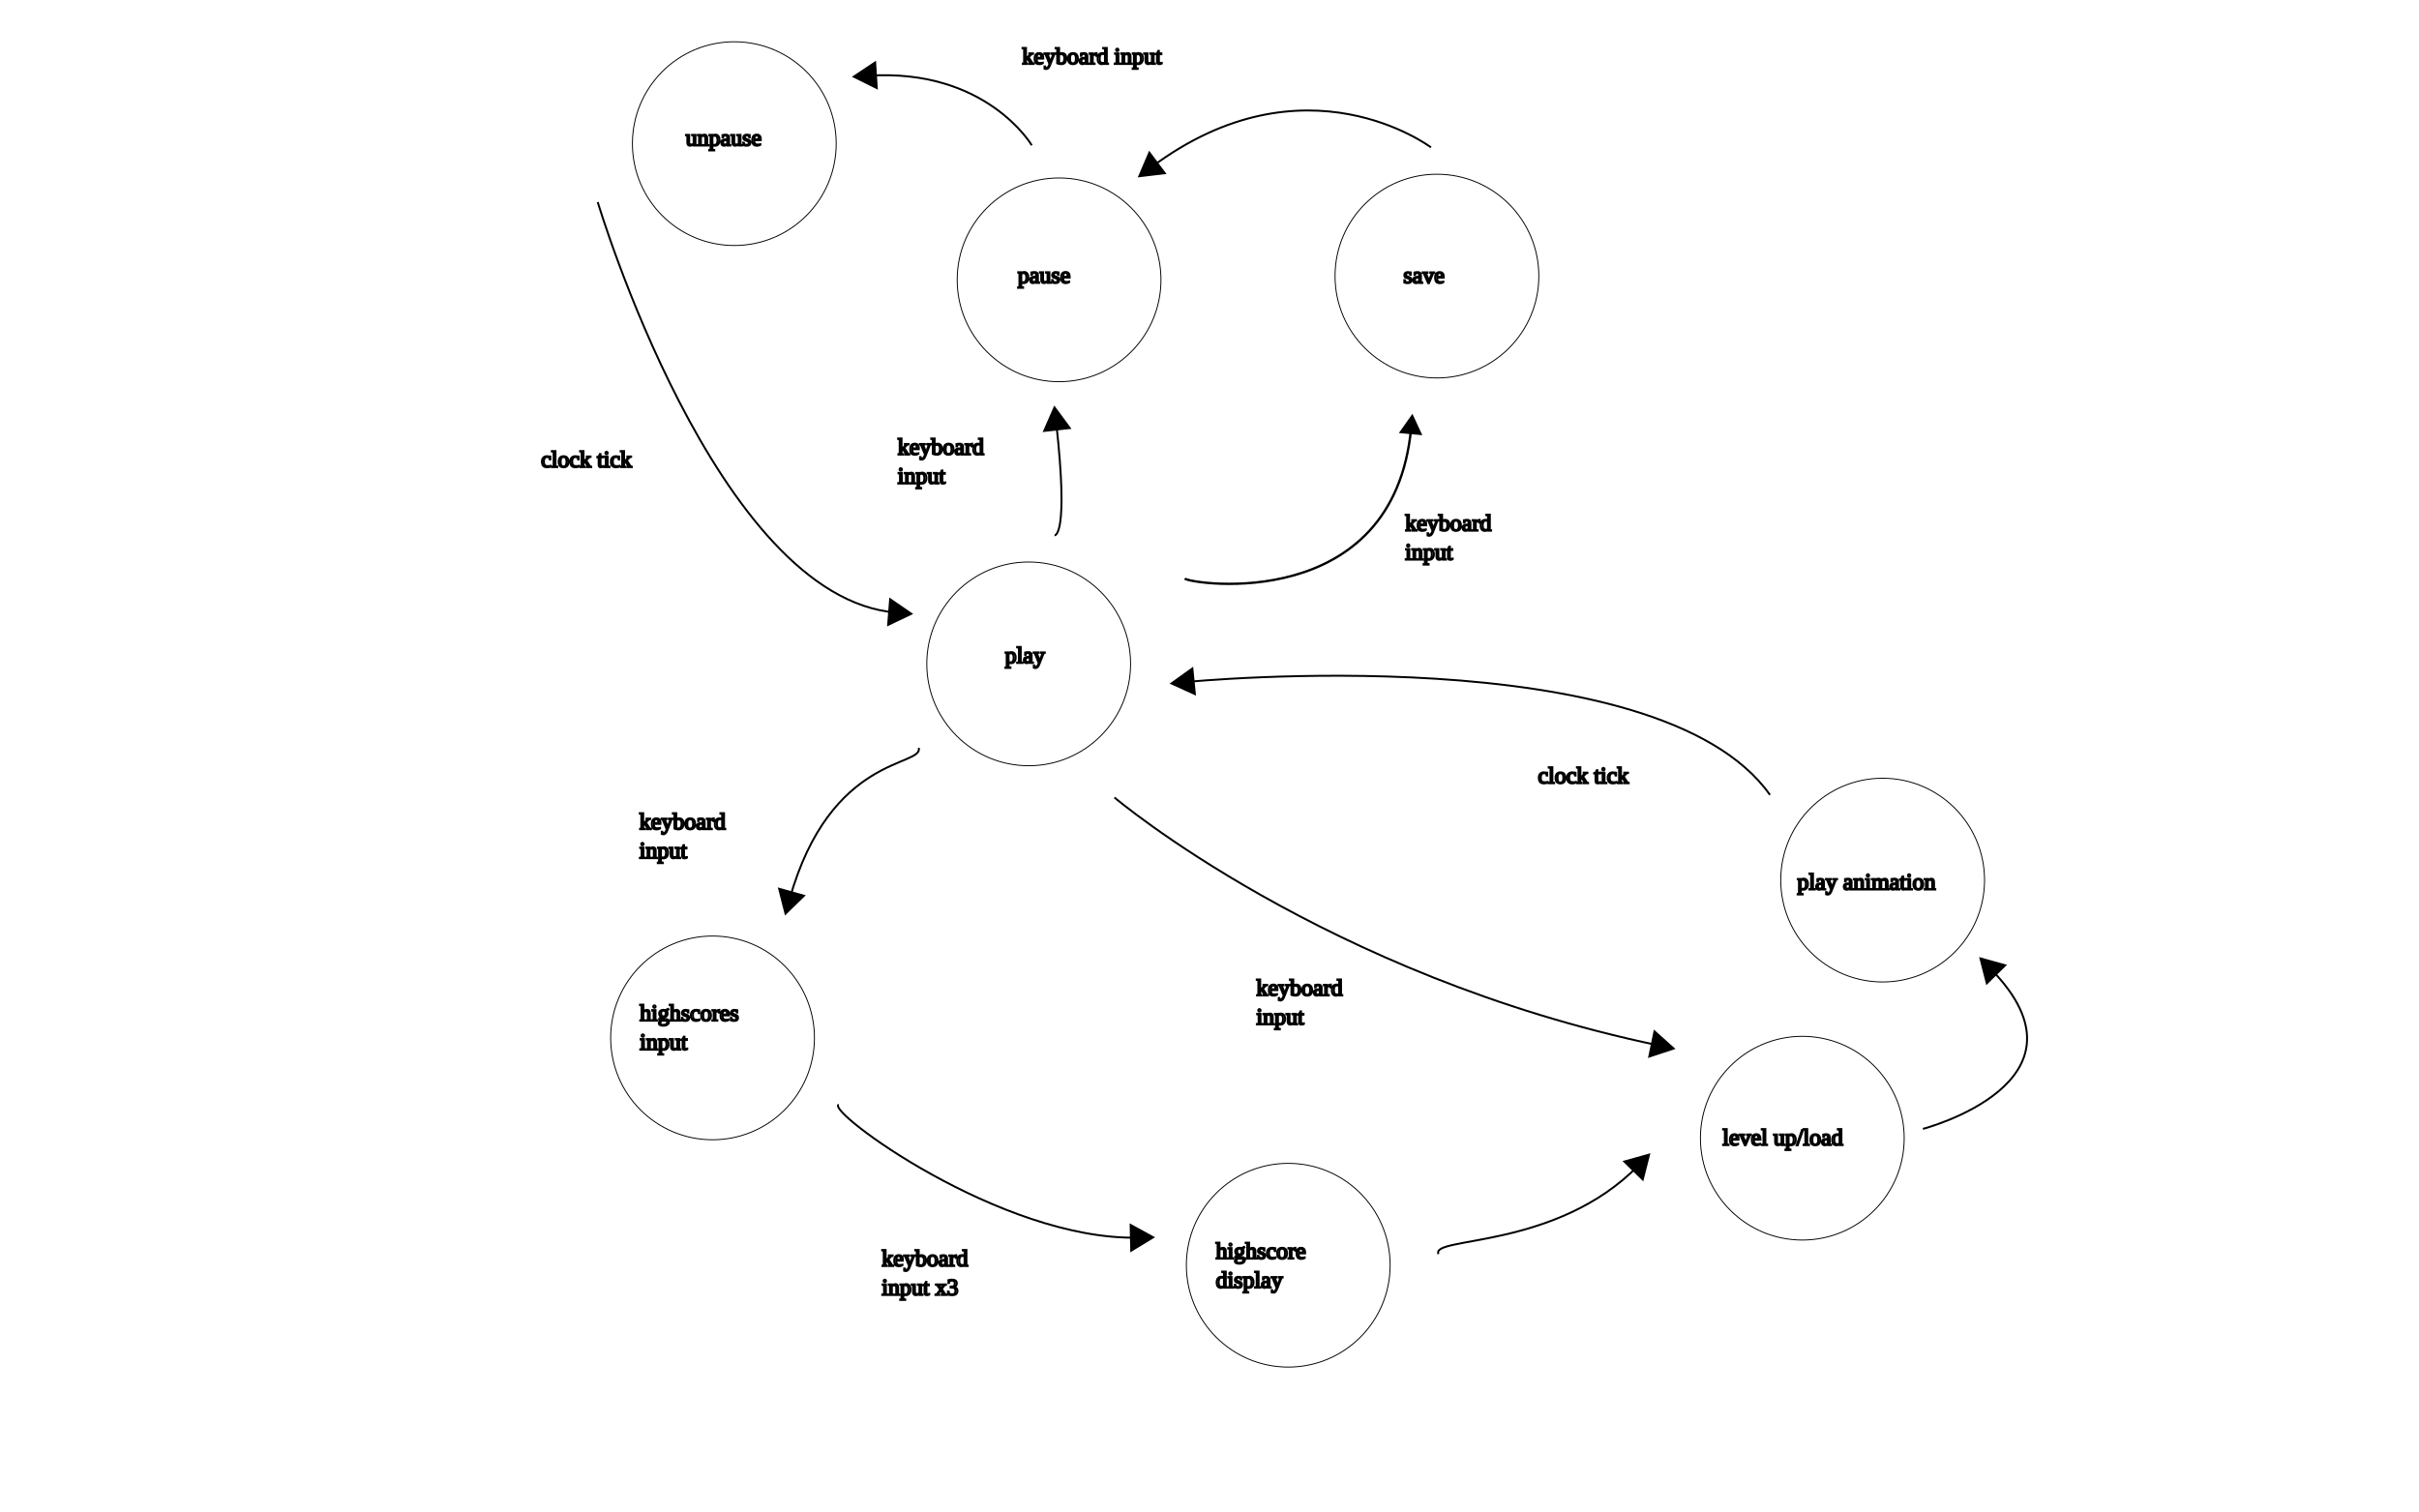
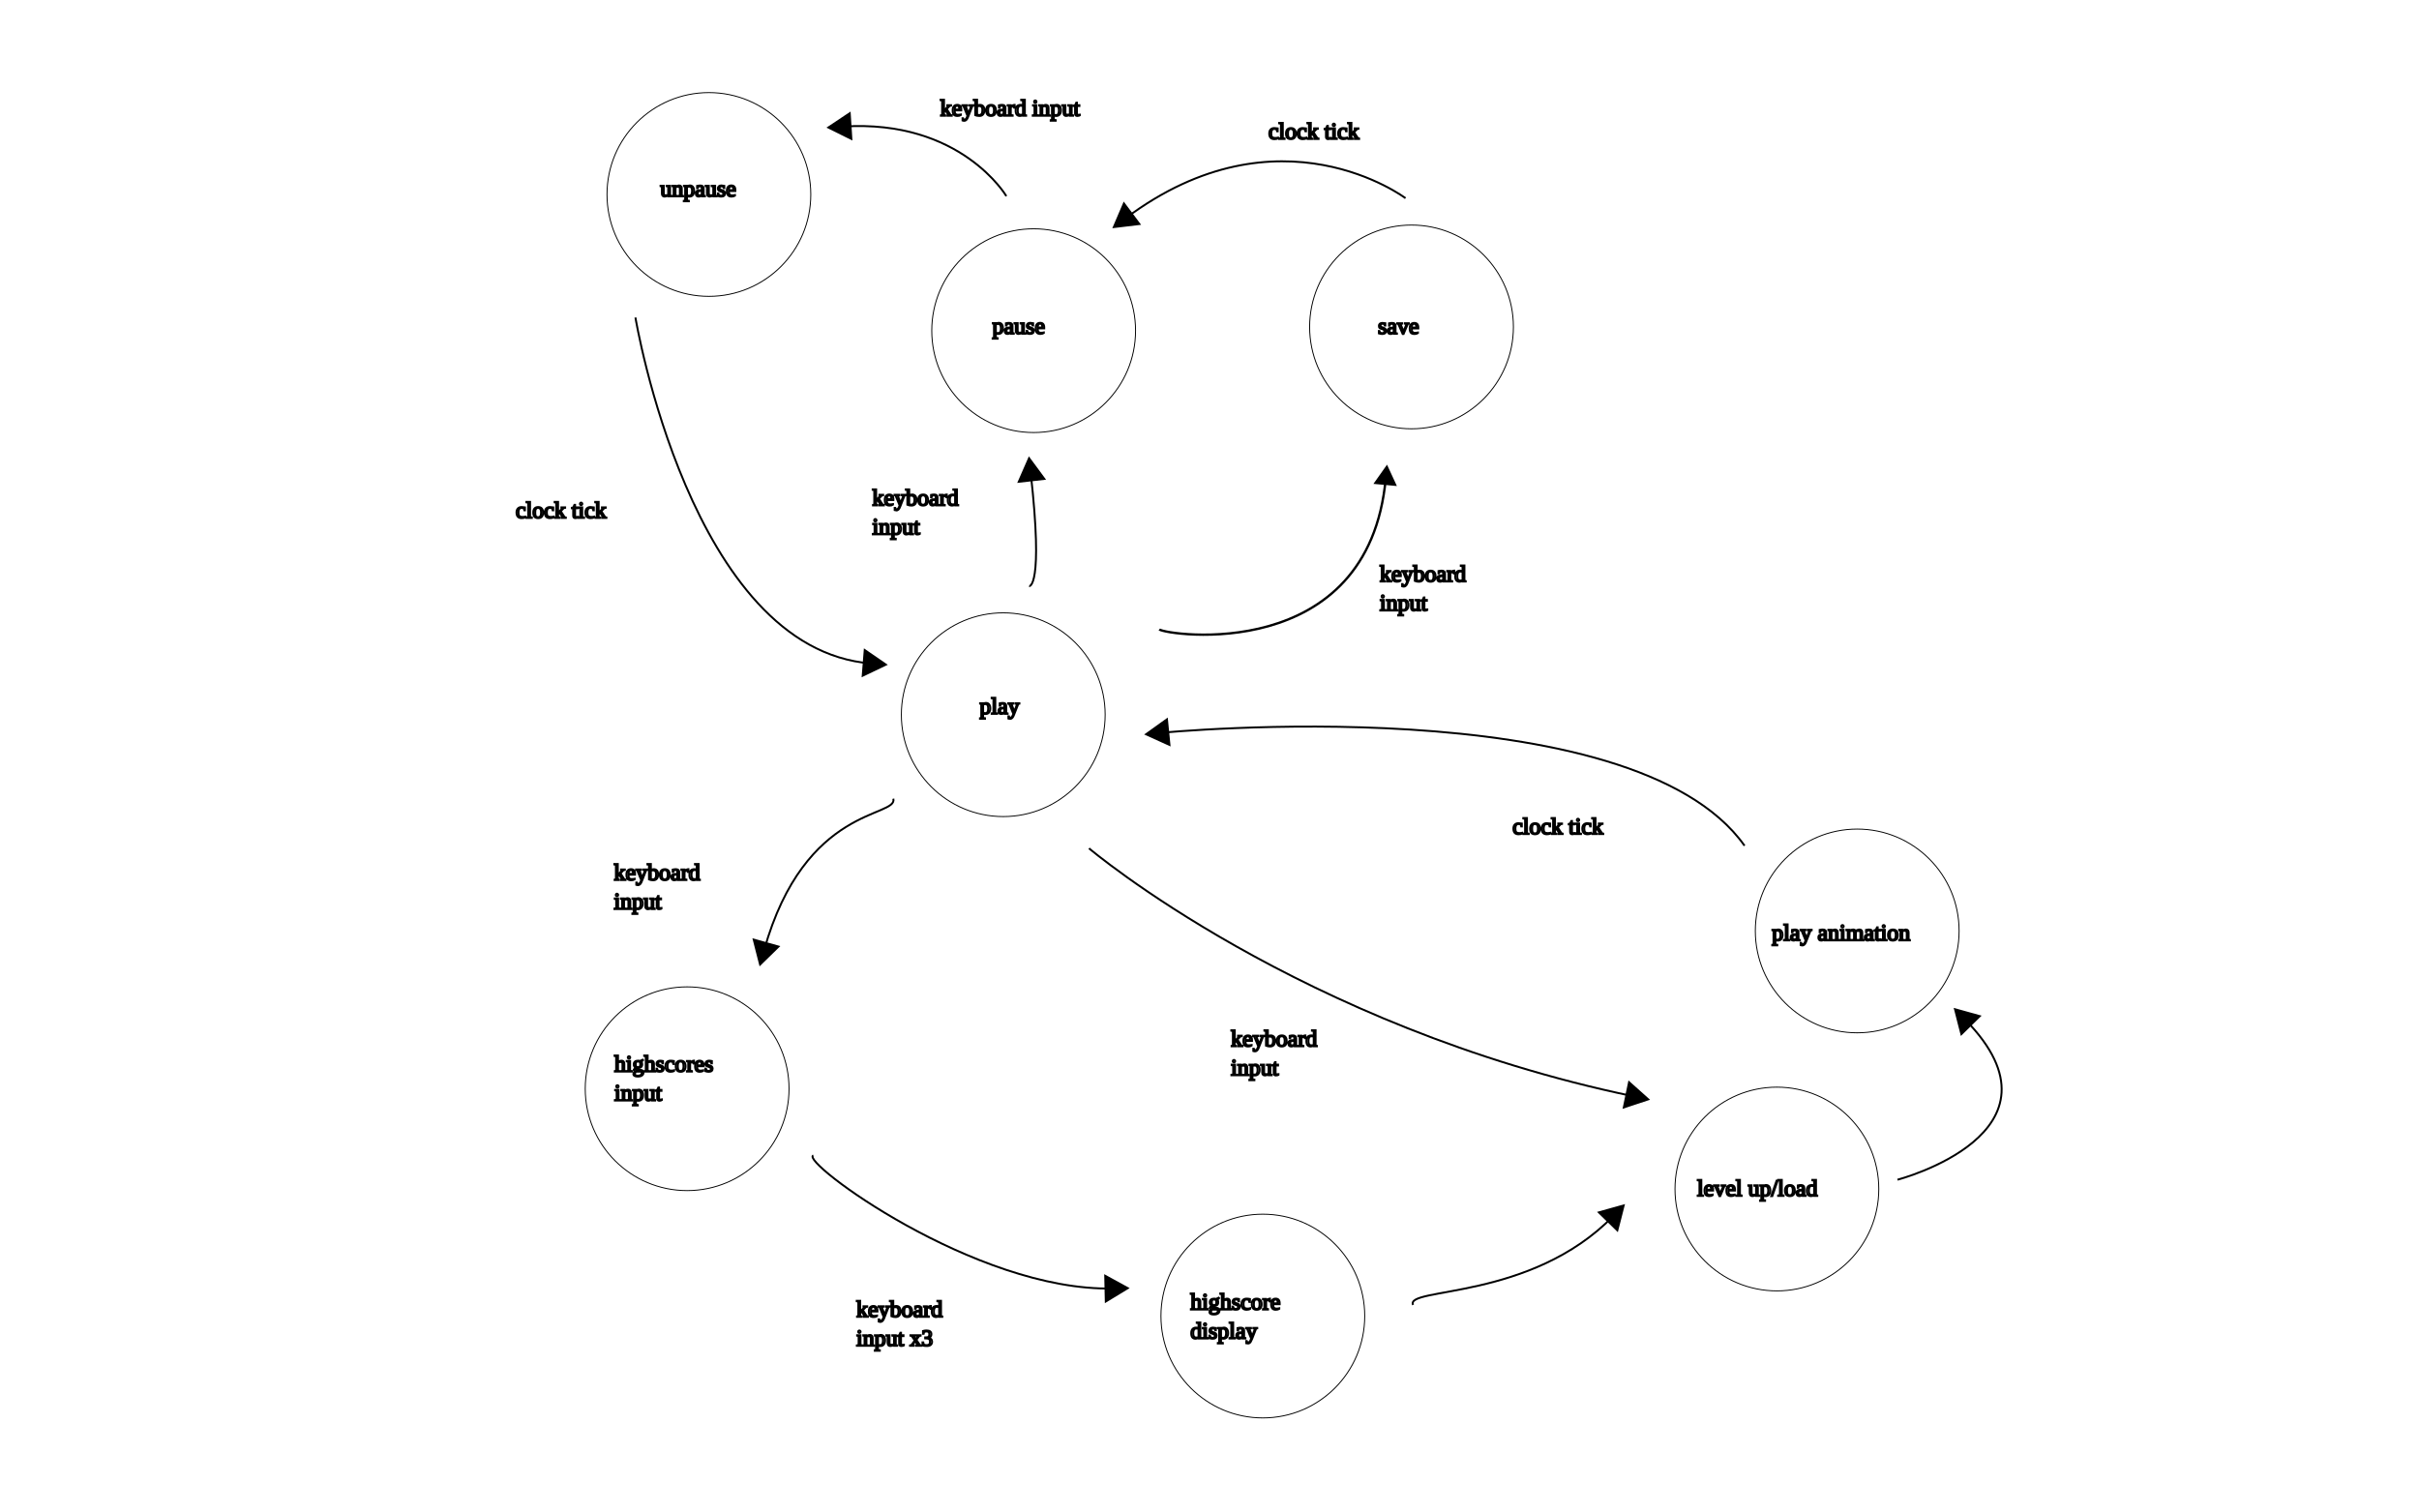
<svg xmlns="http://www.w3.org/2000/svg" width="1440" height="900" viewBox="0 0 381 238.125" version="1.1" id="svg5">
  <defs id="defs2">
    <rect x="258.775" y="157.255" width="85.063" height="33.397" id="rect4064" />
    <marker style="overflow:visible" id="marker3650" refX="0" refY="0" orient="auto-start-reverse" markerWidth="12.975" markerHeight="15" viewBox="0 0 5.324 6.155" preserveAspectRatio="xMidYMid">
      <path transform="scale(0.5)" style="fill:context-stroke;fill-rule:evenodd;stroke:context-stroke;stroke-width:1pt" d="M 5.77,0 -2.88,5 V -5 Z" id="path3648" />
    </marker>
    <marker style="overflow:visible" id="marker3540" refX="0" refY="0" orient="auto-start-reverse" markerWidth="12.975" markerHeight="15" viewBox="0 0 5.324 6.155" preserveAspectRatio="xMidYMid">
      <path transform="scale(0.5)" style="fill:context-stroke;fill-rule:evenodd;stroke:context-stroke;stroke-width:1pt" d="M 5.77,0 -2.88,5 V -5 Z" id="path3538" />
    </marker>
    <marker style="overflow:visible" id="marker3332" refX="0" refY="0" orient="auto-start-reverse" markerWidth="8.65" markerHeight="10" viewBox="0 0 5.324 6.155" preserveAspectRatio="xMidYMid">
      <path transform="scale(0.5)" style="fill:context-stroke;fill-rule:evenodd;stroke:context-stroke;stroke-width:1pt" d="M 5.77,0 -2.88,5 V -5 Z" id="path3330" />
    </marker>
    <marker style="overflow:visible" id="TriangleStart" refX="0" refY="0" orient="auto-start-reverse" markerWidth="5.324" markerHeight="6.155" viewBox="0 0 5.324 6.155" preserveAspectRatio="xMidYMid">
      <path transform="scale(0.5)" style="fill:context-stroke;fill-rule:evenodd;stroke:context-stroke;stroke-width:1pt" d="M 5.77,0 -2.88,5 V -5 Z" id="path135" />
    </marker>
    <rect x="258.775" y="157.255" width="85.063" height="33.397" id="rect4064-3" />
    <rect x="258.775" y="157.255" width="85.063" height="33.397" id="rect4064-7" />
    <rect x="258.775" y="157.255" width="85.063" height="33.397" id="rect4064-3-3" />
    <marker style="overflow:visible" id="marker3540-5" refX="0" refY="0" orient="auto-start-reverse" markerWidth="12.975" markerHeight="15" viewBox="0 0 5.324 6.155" preserveAspectRatio="xMidYMid">
      <path transform="scale(0.5)" style="fill:context-stroke;fill-rule:evenodd;stroke:context-stroke;stroke-width:1pt" d="M 5.77,0 -2.88,5 V -5 Z" id="path3538-6" />
    </marker>
    <marker style="overflow:visible" id="marker3540-53" refX="0" refY="0" orient="auto-start-reverse" markerWidth="12.975" markerHeight="15" viewBox="0 0 5.324 6.155" preserveAspectRatio="xMidYMid">
      <path transform="scale(0.5)" style="fill:context-stroke;fill-rule:evenodd;stroke:context-stroke;stroke-width:1pt" d="M 5.77,0 -2.88,5 V -5 Z" id="path3538-5" />
    </marker>
    <marker style="overflow:visible" id="marker3540-53-2" refX="0" refY="0" orient="auto-start-reverse" markerWidth="12.975" markerHeight="15" viewBox="0 0 5.324 6.155" preserveAspectRatio="xMidYMid">
      <path transform="scale(0.5)" style="fill:context-stroke;fill-rule:evenodd;stroke:context-stroke;stroke-width:1pt" d="M 5.77,0 -2.88,5 V -5 Z" id="path3538-5-9" />
    </marker>
    <rect x="258.775" y="157.255" width="87.794" height="71.305" id="rect4064-9" />
    <rect x="258.775" y="157.255" width="87.794" height="71.305" id="rect4064-9-5" />
    <rect x="258.775" y="157.255" width="87.794" height="71.305" id="rect4064-9-5-7" />
    <rect x="258.775" y="157.255" width="87.794" height="71.305" id="rect4064-9-1" />
    <rect x="258.775" y="157.255" width="87.794" height="71.305" id="rect4064-9-9" />
    <rect x="258.775" y="157.255" width="87.794" height="71.305" id="rect4064-9-9-3" />
    <marker style="overflow:visible" id="marker3540-2-2-6" refX="0" refY="0" orient="auto-start-reverse" markerWidth="12.975" markerHeight="15" viewBox="0 0 5.324 6.155" preserveAspectRatio="xMidYMid">
      <path transform="scale(0.5)" style="fill:context-stroke;fill-rule:evenodd;stroke:context-stroke;stroke-width:1pt" d="M 5.77,0 -2.88,5 V -5 Z" id="path3538-3-8-1" />
    </marker>
    <rect x="258.775" y="157.255" width="85.063" height="33.397" id="rect4064-5" />
    <rect x="258.775" y="157.255" width="85.063" height="33.397" id="rect4064-93" />
    <marker style="overflow:visible" id="marker3540-56" refX="0" refY="0" orient="auto-start-reverse" markerWidth="12.975" markerHeight="15" viewBox="0 0 5.324 6.155" preserveAspectRatio="xMidYMid">
      <path transform="scale(0.5)" style="fill:context-stroke;fill-rule:evenodd;stroke:context-stroke;stroke-width:1pt" d="M 5.77,0 -2.88,5 V -5 Z" id="path3538-2" />
    </marker>
  </defs>
  <g id="layer1">
-     <circle style="fill:none;fill-opacity:1;stroke:#000000;stroke-width:0.146;stroke-opacity:1" id="path2923" cx="162.021" cy="104.587" r="16.048" />
-     <circle style="fill:none;fill-opacity:1;stroke:#000000;stroke-width:0.146;stroke-opacity:1" id="path2923-3" cx="166.808" cy="44.084" r="16.048" />
-     <circle style="fill:none;fill-opacity:1;stroke:#000000;stroke-width:0.146;stroke-opacity:1" id="path2923-7-2" cx="226.322" cy="43.495" r="16.048" />
-     <circle style="fill:none;fill-opacity:1;stroke:#000000;stroke-width:0.146;stroke-opacity:1" id="path2923-6" cx="112.229" cy="163.511" r="16.048" />
-     <path style="fill:none;fill-opacity:1;stroke:#000000;stroke-width:0.371;stroke-dasharray:none;stroke-opacity:1;marker-mid:url(#TriangleStart);marker-end:url(#marker3332)" d="m 186.598,91.151 c 1.119,0.923 32.966,5.612 35.672,-23.825" id="path3045" />
-     <path style="fill:none;fill-opacity:1;stroke:#000000;stroke-width:0.305;stroke-dasharray:none;stroke-opacity:1;marker-end:url(#marker3540-2-2-6)" d="m 132.105,174.024 c -2.2,0.875 25.464,21.44 47.185,20.955" id="path3444-7-9-5" />
-     <path style="fill:none;fill-opacity:1;stroke:#000000;stroke-width:0.305;stroke-dasharray:none;stroke-opacity:1;marker-end:url(#marker3540)" d="m 166.096,84.328 c 0,0 2.292,0.434 0.25,-17.823" id="path3786" />
-     <text xml:space="preserve" transform="matrix(0.3042343,0,0,0.3042343,22.03765,109.7336)" id="text4062" style="white-space:pre;shape-inside:url(#rect4064);display:inline;fill:none;fill-opacity:1;stroke:#000000;stroke-width:1.002;stroke-dasharray:none;stroke-opacity:1">
-       <tspan x="258.775" y="167.873" id="tspan2649">highscores </tspan>
-       <tspan x="258.775" y="182.873" id="tspan2651">input</tspan>
+     <circle style="fill:none;fill-opacity:1;stroke:#000000;stroke-width:0.146;stroke-opacity:1" id="path2923" cx="158.016" cy="112.596" r="16.048" />
+     <circle style="fill:none;fill-opacity:1;stroke:#000000;stroke-width:0.146;stroke-opacity:1" id="path2923-3" cx="162.804" cy="52.093" r="16.048" />
+     <circle style="fill:none;fill-opacity:1;stroke:#000000;stroke-width:0.146;stroke-opacity:1" id="path2923-7-2" cx="222.318" cy="51.504" r="16.048" />
+     <circle style="fill:none;fill-opacity:1;stroke:#000000;stroke-width:0.146;stroke-opacity:1" id="path2923-6" cx="108.225" cy="171.52" r="16.048" />
+     <path style="fill:none;fill-opacity:1;stroke:#000000;stroke-width:0.371;stroke-dasharray:none;stroke-opacity:1;marker-mid:url(#TriangleStart);marker-end:url(#marker3332)" d="m 182.593,99.16 c 1.119,0.923 32.966,5.612 35.672,-23.825" id="path3045" />
+     <path style="fill:none;fill-opacity:1;stroke:#000000;stroke-width:0.305;stroke-dasharray:none;stroke-opacity:1;marker-end:url(#marker3540-2-2-6)" d="m 128.1,182.033 c -2.2,0.875 25.464,21.44 47.185,20.955" id="path3444-7-9-5" />
+     <path style="fill:none;fill-opacity:1;stroke:#000000;stroke-width:0.305;stroke-dasharray:none;stroke-opacity:1;marker-end:url(#marker3540)" d="m 162.092,92.337 c 0,0 2.292,0.434 0.25,-17.823" id="path3786" />
+     <text xml:space="preserve" transform="matrix(0.3042343,0,0,0.3042343,18.03321,117.7425)" id="text4062" style="white-space:pre;shape-inside:url(#rect4064);display:inline;fill:none;fill-opacity:1;stroke:#000000;stroke-width:1.002;stroke-dasharray:none;stroke-opacity:1">
+       <tspan x="258.775" y="167.873" id="tspan9586">highscores </tspan>
+       <tspan x="258.775" y="182.873" id="tspan9588">input</tspan>
    </text>
-     <text xml:space="preserve" transform="matrix(0.3042343,0,0,0.3042343,81.56163,-6.506425)" id="text4062-5" style="white-space:pre;shape-inside:url(#rect4064-3);display:inline;fill:none;fill-opacity:1;stroke:#000000;stroke-width:1.002;stroke-dasharray:none;stroke-opacity:1">
-       <tspan x="258.775" y="167.873" id="tspan2653">pause</tspan>
+     <text xml:space="preserve" transform="matrix(0.3042343,0,0,0.3042343,77.55718,1.502458)" id="text4062-5" style="white-space:pre;shape-inside:url(#rect4064-3);display:inline;fill:none;fill-opacity:1;stroke:#000000;stroke-width:1.002;stroke-dasharray:none;stroke-opacity:1">
+       <tspan x="258.775" y="167.873" id="tspan9590">pause</tspan>
    </text>
-     <circle style="fill:none;fill-opacity:1;stroke:#000000;stroke-width:0.146;stroke-opacity:1" id="path2923-3-6" cx="115.657" cy="22.628" r="16.048" />
-     <text xml:space="preserve" transform="matrix(0.3042343,0,0,0.3042343,29.26636,-28.1475)" id="text4062-5-7" style="white-space:pre;shape-inside:url(#rect4064-3-3);display:inline;fill:none;fill-opacity:1;stroke:#000000;stroke-width:1.002;stroke-dasharray:none;stroke-opacity:1">
-       <tspan x="258.775" y="167.873" id="tspan2655">unpause</tspan>
+     <circle style="fill:none;fill-opacity:1;stroke:#000000;stroke-width:0.146;stroke-opacity:1" id="path2923-3-6" cx="111.653" cy="30.637" r="16.048" />
+     <text xml:space="preserve" transform="matrix(0.3042343,0,0,0.3042343,25.26191,-20.13861)" id="text4062-5-7" style="white-space:pre;shape-inside:url(#rect4064-3-3);display:inline;fill:none;fill-opacity:1;stroke:#000000;stroke-width:1.002;stroke-dasharray:none;stroke-opacity:1">
+       <tspan x="258.775" y="167.873" id="tspan9592">unpause</tspan>
    </text>
-     <path style="fill:none;fill-opacity:1;stroke:#000000;stroke-width:0.305;stroke-dasharray:none;stroke-opacity:1;marker-end:url(#marker3540-53)" d="m 226.565,197.569 c -1.293,-2.833 18.501,-0.648 31.538,-14" id="path6591-6" />
-     <path style="fill:none;fill-opacity:1;stroke:#000000;stroke-width:0.305;stroke-dasharray:none;stroke-opacity:1;marker-end:url(#marker3540-53-2)" d="m 144.707,117.816 c 0.737,3.026 -13.916,0.943 -20.354,23.873" id="path6591-6-1" />
-     <path style="fill:none;fill-opacity:1;stroke:#000000;stroke-width:0.305;stroke-dasharray:none;stroke-opacity:1;marker-end:url(#marker3650)" d="m 225.378,23.215 c 0,0 -19.866,-14.973 -44.069,3.15" id="path6701" />
-     <path style="fill:none;fill-opacity:1;stroke:#000000;stroke-width:0.305;stroke-dasharray:none;stroke-opacity:1;marker-start:url(#marker3540)" d="m 186.839,107.441 c 0,0 74.201,-7.286 91.936,17.783" id="path6810" />
-     <path style="fill:none;fill-opacity:1;stroke:#000000;stroke-width:0.305;stroke-dasharray:none;stroke-opacity:1;marker-end:url(#marker3540)" d="m 175.528,125.639 c 0,0 33.172,28.115 85.788,39.07" id="path6866" />
-     <path style="fill:none;fill-opacity:1;stroke:#000000;stroke-width:0.305;stroke-dasharray:none;stroke-opacity:1;marker-end:url(#marker3540-56)" d="m 302.867,177.842 c 0,0 28.156,-7.353 10.693,-25.184" id="path6866-9" />
-     <text xml:space="preserve" style="font-size:3.651px;fill:none;fill-opacity:1;stroke:#000000;stroke-width:0.305;stroke-dasharray:none;stroke-opacity:1" x="158.288" y="104.449" id="text7766">
-       <tspan id="tspan7764" style="stroke-width:0.305" x="158.288" y="104.449">play</tspan>
-       <tspan style="stroke-width:0.305" x="158.288" y="109.013" id="tspan7768" />
+     <path style="fill:none;fill-opacity:1;stroke:#000000;stroke-width:0.305;stroke-dasharray:none;stroke-opacity:1;marker-end:url(#marker3540-53)" d="m 222.561,205.578 c -1.293,-2.833 18.501,-0.648 31.538,-14" id="path6591-6" />
+     <path style="fill:none;fill-opacity:1;stroke:#000000;stroke-width:0.305;stroke-dasharray:none;stroke-opacity:1;marker-end:url(#marker3540-53-2)" d="m 140.703,125.825 c 0.737,3.026 -13.916,0.943 -20.354,23.873" id="path6591-6-1" />
+     <path style="fill:none;fill-opacity:1;stroke:#000000;stroke-width:0.305;stroke-dasharray:none;stroke-opacity:1;marker-end:url(#marker3650)" d="m 221.373,31.223 c 0,0 -19.866,-14.973 -44.069,3.15" id="path6701" />
+     <path style="fill:none;fill-opacity:1;stroke:#000000;stroke-width:0.305;stroke-dasharray:none;stroke-opacity:1;marker-start:url(#marker3540)" d="m 182.835,115.45 c 0,0 74.201,-7.286 91.936,17.783" id="path6810" />
+     <path style="fill:none;fill-opacity:1;stroke:#000000;stroke-width:0.305;stroke-dasharray:none;stroke-opacity:1;marker-end:url(#marker3540)" d="m 171.523,133.648 c 0,0 33.172,28.115 85.788,39.07" id="path6866" />
+     <path style="fill:none;fill-opacity:1;stroke:#000000;stroke-width:0.305;stroke-dasharray:none;stroke-opacity:1;marker-end:url(#marker3540-56)" d="m 298.863,185.851 c 0,0 28.156,-7.353 10.693,-25.184" id="path6866-9" />
+     <text xml:space="preserve" style="font-size:3.651px;fill:none;fill-opacity:1;stroke:#000000;stroke-width:0.305;stroke-dasharray:none;stroke-opacity:1" x="154.284" y="112.458" id="text7766">
+       <tspan id="tspan7764" style="stroke-width:0.305" x="154.284" y="112.458">play</tspan>
+       <tspan style="stroke-width:0.305" x="154.284" y="117.021" id="tspan7768" />
    </text>
-     <text xml:space="preserve" style="font-size:3.651px;fill:none;fill-opacity:1;stroke:#000000;stroke-width:0.305;stroke-dasharray:none;stroke-opacity:1" x="221.027" y="44.581" id="text17910">
-       <tspan id="tspan17908" style="stroke-width:0.305" x="221.027" y="44.581">save</tspan>
+     <text xml:space="preserve" style="font-size:3.651px;fill:none;fill-opacity:1;stroke:#000000;stroke-width:0.305;stroke-dasharray:none;stroke-opacity:1" x="217.023" y="52.59" id="text17910">
+       <tspan id="tspan17908" style="stroke-width:0.305" x="217.023" y="52.59">save</tspan>
    </text>
-     <text xml:space="preserve" style="font-size:3.651px;fill:none;fill-opacity:1;stroke:#000000;stroke-width:0.305;stroke-dasharray:none;stroke-opacity:1" x="100.701" y="130.638" id="text17910-3-6">
-       <tspan style="stroke-width:0.305" x="100.701" y="130.638" id="tspan1473-2">keyboard</tspan>
-       <tspan style="stroke-width:0.305" x="100.701" y="135.201" id="tspan1477-9">input</tspan>
-       <tspan style="stroke-width:0.305" x="100.701" y="139.765" id="tspan1479-1" />
+     <text xml:space="preserve" style="font-size:3.651px;fill:none;fill-opacity:1;stroke:#000000;stroke-width:0.305;stroke-dasharray:none;stroke-opacity:1" x="96.696" y="138.647" id="text17910-3-6">
+       <tspan style="stroke-width:0.305" x="96.696" y="138.647" id="tspan1473-2">keyboard</tspan>
+       <tspan style="stroke-width:0.305" x="96.696" y="143.21" id="tspan1477-9">input</tspan>
+       <tspan style="stroke-width:0.305" x="96.696" y="147.774" id="tspan1479-1" />
    </text>
-     <text xml:space="preserve" style="font-size:3.651px;fill:none;fill-opacity:1;stroke:#000000;stroke-width:0.305;stroke-dasharray:none;stroke-opacity:1" x="141.39" y="71.612" id="text17910-3">
-       <tspan style="stroke-width:0.305" x="141.39" y="71.612" id="tspan1473">keyboard</tspan>
-       <tspan style="stroke-width:0.305" x="141.39" y="76.175" id="tspan1477">input</tspan>
-       <tspan style="stroke-width:0.305" x="141.39" y="80.739" id="tspan1479" />
+     <text xml:space="preserve" style="font-size:3.651px;fill:none;fill-opacity:1;stroke:#000000;stroke-width:0.305;stroke-dasharray:none;stroke-opacity:1" x="137.386" y="79.62" id="text17910-3">
+       <tspan style="stroke-width:0.305" x="137.386" y="79.62" id="tspan1473">keyboard</tspan>
+       <tspan style="stroke-width:0.305" x="137.386" y="84.184" id="tspan1477">input</tspan>
+       <tspan style="stroke-width:0.305" x="137.386" y="88.747" id="tspan1479" />
    </text>
-     <text xml:space="preserve" style="font-size:3.651px;fill:none;fill-opacity:1;stroke:#000000;stroke-width:0.305;stroke-dasharray:none;stroke-opacity:1" x="197.878" y="156.827" id="text17910-3-2">
-       <tspan style="stroke-width:0.305" x="197.878" y="156.827" id="tspan1473-6">keyboard</tspan>
-       <tspan style="stroke-width:0.305" x="197.878" y="161.391" id="tspan1477-1">input</tspan>
-       <tspan style="stroke-width:0.305" x="197.878" y="165.954" id="tspan1479-8" />
+     <text xml:space="preserve" style="font-size:3.651px;fill:none;fill-opacity:1;stroke:#000000;stroke-width:0.305;stroke-dasharray:none;stroke-opacity:1" x="193.873" y="164.836" id="text17910-3-2">
+       <tspan style="stroke-width:0.305" x="193.873" y="164.836" id="tspan1473-6">keyboard</tspan>
+       <tspan style="stroke-width:0.305" x="193.873" y="169.399" id="tspan1477-1">input</tspan>
+       <tspan style="stroke-width:0.305" x="193.873" y="173.963" id="tspan1479-8" />
    </text>
-     <text xml:space="preserve" style="font-size:3.651px;fill:none;fill-opacity:1;stroke:#000000;stroke-width:0.305;stroke-dasharray:none;stroke-opacity:1" x="85.216" y="73.587" id="text17910-3-7">
-       <tspan style="stroke-width:0.305" x="85.216" y="73.587" id="tspan4522">clock tick</tspan>
+     <text xml:space="preserve" style="font-size:3.651px;fill:none;fill-opacity:1;stroke:#000000;stroke-width:0.305;stroke-dasharray:none;stroke-opacity:1" x="81.212" y="81.596" id="text17910-3-7">
+       <tspan style="stroke-width:0.305" x="81.212" y="81.596" id="tspan4522">clock tick</tspan>
    </text>
-     <text xml:space="preserve" style="font-size:3.651px;fill:none;fill-opacity:1;stroke:#000000;stroke-width:0.305;stroke-dasharray:none;stroke-opacity:1" x="160.99" y="10.08" id="text17910-3-7-9">
-       <tspan style="stroke-width:0.305" x="160.99" y="10.08" id="tspan1477-3-2">keyboard input</tspan>
-       <tspan style="stroke-width:0.305" x="160.99" y="14.643" id="tspan1479-5-7" />
+     <text xml:space="preserve" style="font-size:3.651px;fill:none;fill-opacity:1;stroke:#000000;stroke-width:0.305;stroke-dasharray:none;stroke-opacity:1" x="199.769" y="21.891" id="text17910-3-7-5">
+       <tspan style="stroke-width:0.305" x="199.769" y="21.891" id="tspan4522-3">clock tick</tspan>
    </text>
-     <text xml:space="preserve" style="font-size:3.651px;fill:none;fill-opacity:1;stroke:#000000;stroke-width:0.305;stroke-dasharray:none;stroke-opacity:1" x="221.316" y="83.609" id="text17910-3-7-3">
-       <tspan style="stroke-width:0.305" x="221.316" y="83.609" id="tspan1473-5-6">keyboard</tspan>
-       <tspan style="stroke-width:0.305" x="221.316" y="88.173" id="tspan1477-3-0">input</tspan>
-       <tspan style="stroke-width:0.305" x="221.316" y="92.736" id="tspan1479-5-6" />
+     <text xml:space="preserve" style="font-size:3.651px;fill:none;fill-opacity:1;stroke:#000000;stroke-width:0.305;stroke-dasharray:none;stroke-opacity:1" x="148.08" y="18.24" id="text17910-3-7-9">
+       <tspan style="stroke-width:0.305" x="148.08" y="18.24" id="tspan1477-3-2">keyboard input</tspan>
+       <tspan style="stroke-width:0.305" x="148.08" y="22.803" id="tspan1479-5-7" />
    </text>
-     <text xml:space="preserve" style="font-size:3.651px;fill:none;fill-opacity:1;stroke:#000000;stroke-width:0.305;stroke-dasharray:none;stroke-opacity:1" x="138.88" y="199.451" id="text17910-3-7-3-3-5">
-       <tspan style="stroke-width:0.305" x="138.88" y="199.451" id="tspan1473-5-6-6-4">keyboard</tspan>
-       <tspan style="stroke-width:0.305" x="138.88" y="204.015" id="tspan1477-3-0-1-7">input x3</tspan>
-       <tspan style="stroke-width:0.305" x="138.88" y="208.578" id="tspan1479-5-6-06-6" />
+     <text xml:space="preserve" style="font-size:3.651px;fill:none;fill-opacity:1;stroke:#000000;stroke-width:0.305;stroke-dasharray:none;stroke-opacity:1" x="217.311" y="91.618" id="text17910-3-7-3">
+       <tspan style="stroke-width:0.305" x="217.311" y="91.618" id="tspan1473-5-6">keyboard</tspan>
+       <tspan style="stroke-width:0.305" x="217.311" y="96.182" id="tspan1477-3-0">input</tspan>
+       <tspan style="stroke-width:0.305" x="217.311" y="100.745" id="tspan1479-5-6" />
    </text>
-     <path style="fill:none;stroke:#000000;stroke-width:0.305;marker-end:url(#marker3540)" d="m 94.144,31.834 c 0,0 18.618,62.449 47.061,64.68" id="path1527" />
-     <path style="fill:none;stroke:#000000;stroke-width:0.305;marker-end:url(#marker3540-5)" d="m 162.509,22.893 c 0,0 -7.139,-12.149 -25.704,-10.963" id="path1527-2" />
-     <text xml:space="preserve" style="font-size:3.651px;fill:none;fill-opacity:1;stroke:#000000;stroke-width:0.305;stroke-dasharray:none;stroke-opacity:1" x="242.225" y="123.392" id="text17910-3-7-0">
-       <tspan style="stroke-width:0.305" x="242.225" y="123.392" id="tspan4522-9">clock tick</tspan>
+     <text xml:space="preserve" style="font-size:3.651px;fill:none;fill-opacity:1;stroke:#000000;stroke-width:0.305;stroke-dasharray:none;stroke-opacity:1" x="134.875" y="207.46" id="text17910-3-7-3-3-5">
+       <tspan style="stroke-width:0.305" x="134.875" y="207.46" id="tspan1473-5-6-6-4">keyboard</tspan>
+       <tspan style="stroke-width:0.305" x="134.875" y="212.024" id="tspan1477-3-0-1-7">input x3</tspan>
+       <tspan style="stroke-width:0.305" x="134.875" y="216.587" id="tspan1479-5-6-06-6" />
    </text>
-     <circle style="fill:none;fill-opacity:1;stroke:#000000;stroke-width:0.146;stroke-opacity:1" id="path2923-6-2-9-3-2" cx="202.904" cy="199.323" r="16.048" />
-     <text xml:space="preserve" transform="matrix(0.3042343,0,0,0.3042343,112.7663,147.224)" id="text4062-0-3-0" style="white-space:pre;shape-inside:url(#rect4064-9-9-3);display:inline;fill:none;fill-opacity:1;stroke:#000000;stroke-width:1.002;stroke-dasharray:none;stroke-opacity:1">
-       <tspan x="258.775" y="167.873" id="tspan2657">highscore </tspan>
-       <tspan x="258.775" y="182.873" id="tspan2659">display</tspan>
+     <path style="fill:none;stroke:#000000;stroke-width:0.305;marker-end:url(#marker3540)" d="m 100.082,50.019 c 0,0 8.675,52.273 37.118,54.504" id="path1527" />
+     <path style="fill:none;stroke:#000000;stroke-width:0.305;marker-end:url(#marker3540-5)" d="m 158.504,30.902 c 0,0 -7.139,-12.149 -25.704,-10.963" id="path1527-2" />
+     <text xml:space="preserve" style="font-size:3.651px;fill:none;fill-opacity:1;stroke:#000000;stroke-width:0.305;stroke-dasharray:none;stroke-opacity:1" x="238.221" y="131.401" id="text17910-3-7-0">
+       <tspan style="stroke-width:0.305" x="238.221" y="131.401" id="tspan4522-9">clock tick</tspan>
    </text>
-     <circle style="fill:none;fill-opacity:1;stroke:#000000;stroke-width:0.146;stroke-opacity:1" id="path2923-5" cx="283.87" cy="179.31" r="16.048" />
-     <text xml:space="preserve" style="font-size:3.651px;fill:none;fill-opacity:1;stroke:#000000;stroke-width:0.305;stroke-dasharray:none;stroke-opacity:1" x="271.314" y="180.397" id="text6540">
-       <tspan style="stroke-width:0.305" x="271.314" y="180.397" id="tspan1853">level up/load</tspan>
-       <tspan style="stroke-width:0.305" x="271.314" y="184.96" id="tspan6542" />
+     <circle style="fill:none;fill-opacity:1;stroke:#000000;stroke-width:0.146;stroke-opacity:1" id="path2923-6-2-9-3-2" cx="198.9" cy="207.331" r="16.048" />
+     <text xml:space="preserve" transform="matrix(0.3042343,0,0,0.3042343,108.7618,155.2329)" id="text4062-0-3-0" style="white-space:pre;shape-inside:url(#rect4064-9-9-3);display:inline;fill:none;fill-opacity:1;stroke:#000000;stroke-width:1.002;stroke-dasharray:none;stroke-opacity:1">
+       <tspan x="258.775" y="167.873" id="tspan9594">highscore </tspan>
+       <tspan x="258.775" y="182.873" id="tspan9596">display</tspan>
    </text>
-     <circle style="fill:none;fill-opacity:1;stroke:#000000;stroke-width:0.146;stroke-opacity:1" id="path2923-5-3" cx="296.522" cy="138.652" r="16.048" />
-     <text xml:space="preserve" style="font-size:3.651px;fill:none;fill-opacity:1;stroke:#000000;stroke-width:0.305;stroke-dasharray:none;stroke-opacity:1" x="283.073" y="140.142" id="text6540-6">
-       <tspan style="stroke-width:0.305" x="283.073" y="140.142" id="tspan1722">play animation</tspan>
-       <tspan style="stroke-width:0.305" x="283.073" y="144.706" id="tspan6542-3" />
+     <circle style="fill:none;fill-opacity:1;stroke:#000000;stroke-width:0.146;stroke-opacity:1" id="path2923-5" cx="279.866" cy="187.319" r="16.048" />
+     <text xml:space="preserve" style="font-size:3.651px;fill:none;fill-opacity:1;stroke:#000000;stroke-width:0.305;stroke-dasharray:none;stroke-opacity:1" x="267.309" y="188.406" id="text6540">
+       <tspan style="stroke-width:0.305" x="267.309" y="188.406" id="tspan1853">level up/load</tspan>
+       <tspan style="stroke-width:0.305" x="267.309" y="192.969" id="tspan6542" />
+     </text>
+     <circle style="fill:none;fill-opacity:1;stroke:#000000;stroke-width:0.146;stroke-opacity:1" id="path2923-5-3" cx="292.517" cy="146.661" r="16.048" />
+     <text xml:space="preserve" style="font-size:3.651px;fill:none;fill-opacity:1;stroke:#000000;stroke-width:0.305;stroke-dasharray:none;stroke-opacity:1" x="279.069" y="148.151" id="text6540-6">
+       <tspan style="stroke-width:0.305" x="279.069" y="148.151" id="tspan1722">play animation</tspan>
+       <tspan style="stroke-width:0.305" x="279.069" y="152.715" id="tspan6542-3" />
    </text>
  </g>
</svg>
